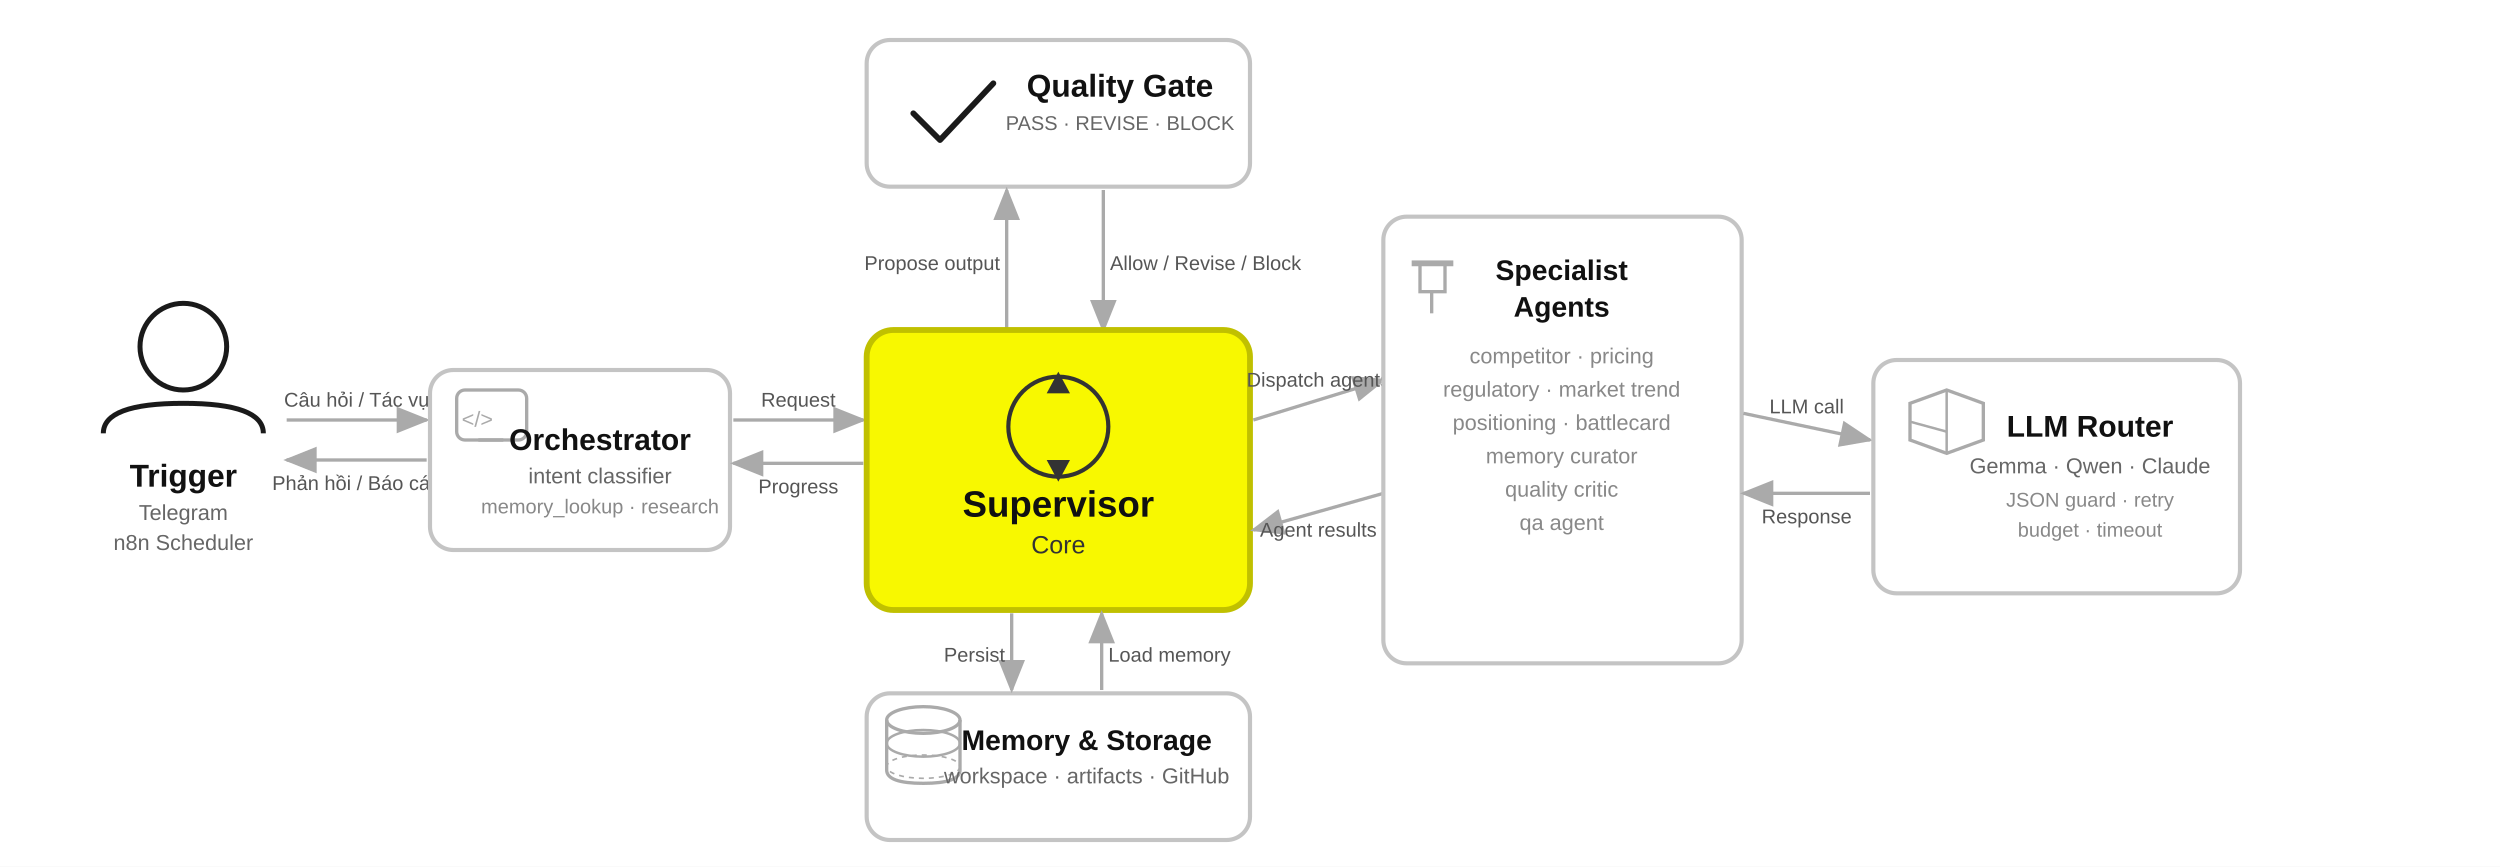
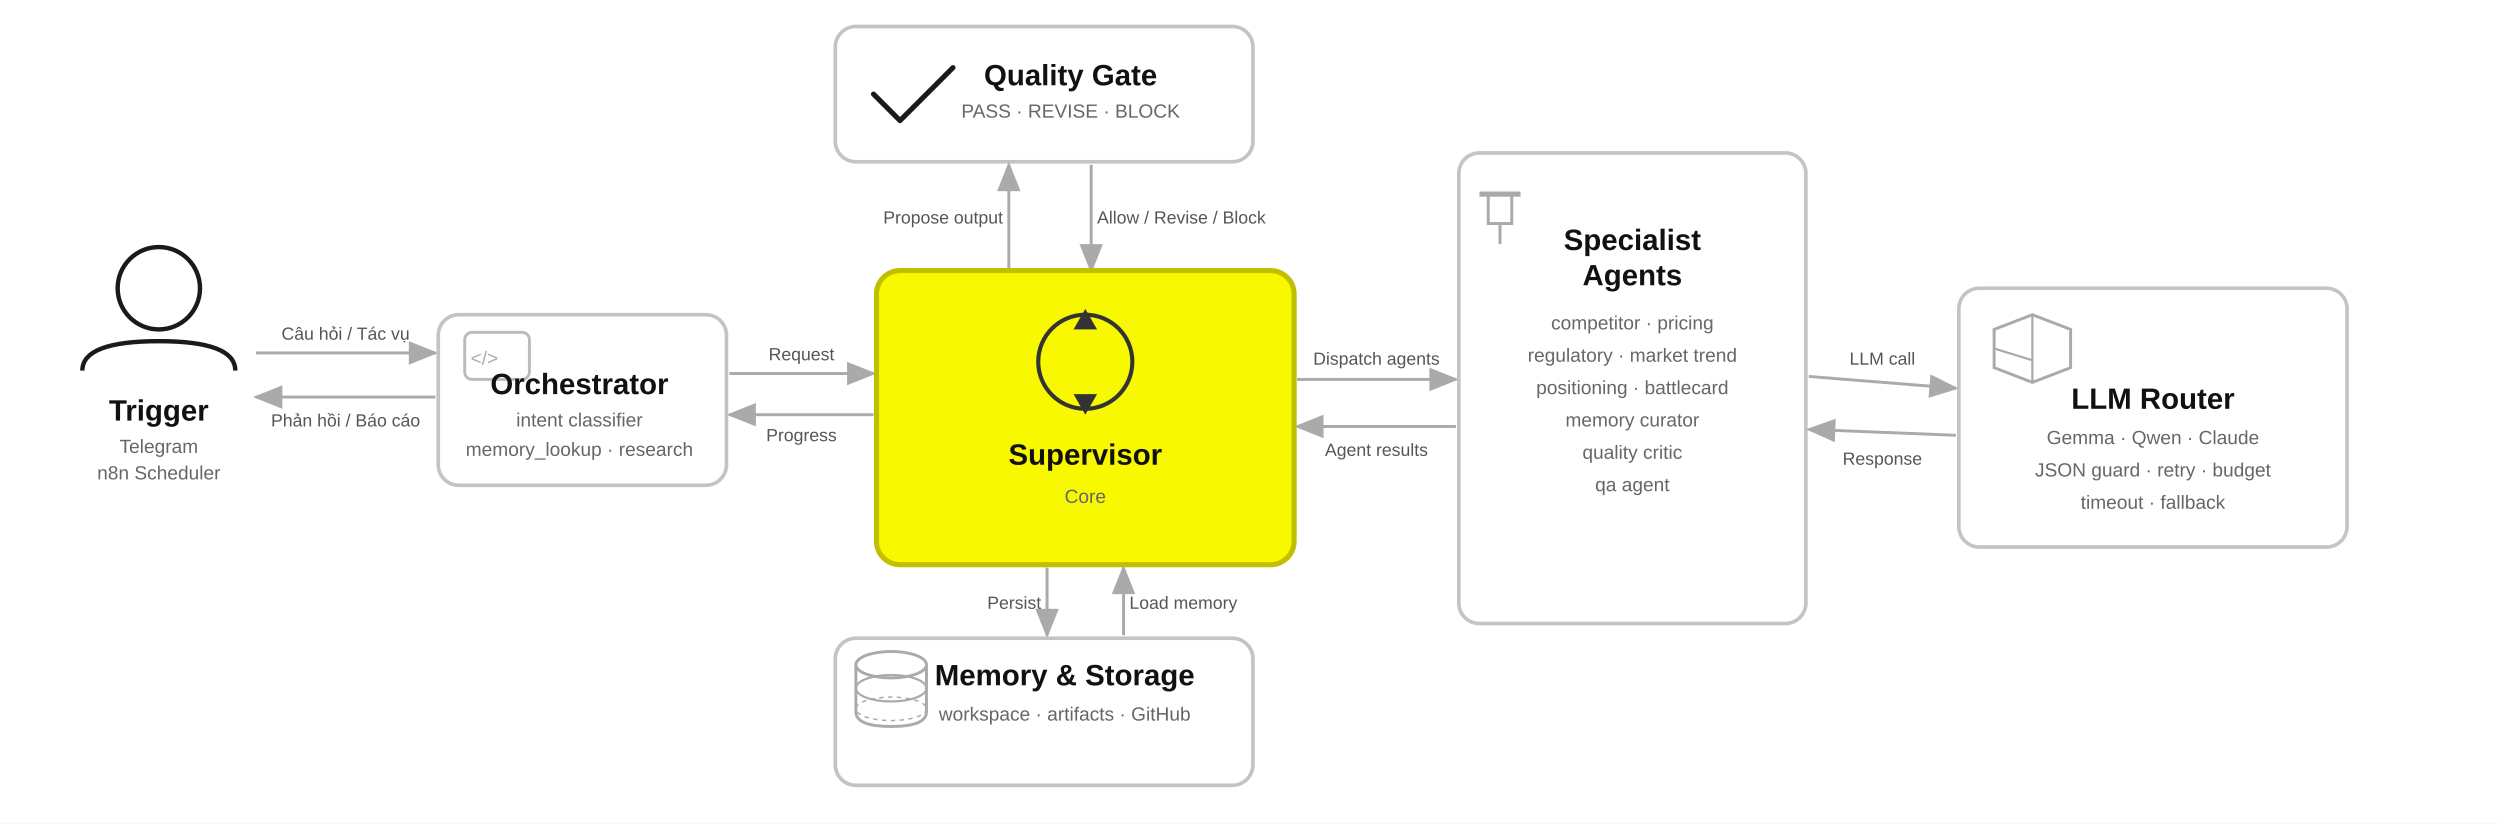
- <svg xmlns="http://www.w3.org/2000/svg" width="1500" height="520" viewBox="0 0 1500 520">
+ <svg xmlns="http://www.w3.org/2000/svg" width="1700" height="560" viewBox="0 0 1700 560">
  <defs>
    <marker id="a" markerWidth="10" markerHeight="8" refX="9" refY="4" orient="auto">
      <path d="M0,0 L10,4 L0,8Z" fill="#aaaaaa" />
    </marker>
    <style>
      text { font-family: Arial, Helvetica, sans-serif; }
-       .node { fill: #ffffff; stroke: #c4c4c4; stroke-width: 2.5; }
+       .node  { fill: #ffffff; stroke: #c4c4c4; stroke-width: 2.5; }
      .node-hi { fill: #f8f800; stroke: #c0c000; stroke-width: 3.5; }
+       .lbl  { font-weight: bold; font-size: 20px; fill: #111111; }
+       .sub  { font-size: 13px; fill: #666666; }
+       .albl { font-size: 12px; fill: #555555; }
    </style>
  </defs>
-   <rect width="1500" height="520" fill="#ffffff" />
-   <circle cx="110" cy="208" r="26" fill="none" stroke="#1a1a1a" stroke-width="3" />
-   <path d="M62,260 Q62,242 110,242 Q158,242 158,260" fill="none" stroke="#1a1a1a" stroke-width="3" />
-   <text font-weight="bold" font-size="19" fill="#111" text-anchor="middle" x="110" y="292">Trigger</text>
-   <text font-size="13" fill="#666" text-anchor="middle" x="110" y="312">Telegram</text>
-   <text font-size="13" fill="#666" text-anchor="middle" x="110" y="330">n8n Scheduler</text>
-   <line x1="172" y1="252" x2="256" y2="252" stroke="#aaaaaa" stroke-width="2" marker-end="url(#a)" />
-   <text font-size="12" fill="#555" text-anchor="middle" x="214" y="244">Câu hỏi / Tác vụ</text>
-   <line x1="256" y1="276" x2="172" y2="276" stroke="#aaaaaa" stroke-width="2" marker-end="url(#a)" />
-   <text font-size="12" fill="#555" text-anchor="middle" x="214" y="294">Phản hồi / Báo cáo</text>
-   <rect class="node" x="258" y="222" width="180" height="108" rx="14" />
-   <rect x="274" y="234" width="42" height="30" rx="5" fill="none" stroke="#aaa" stroke-width="2" />
-   <line x1="287" y1="264" x2="302" y2="264" stroke="#aaa" stroke-width="2" />
-   <text font-family="monospace" font-size="13" fill="#aaa" x="277" y="256">&lt;/&gt;</text>
-   <text font-weight="bold" font-size="18" fill="#111" text-anchor="middle" x="360" y="270">Orchestrator</text>
-   <text font-size="13" fill="#666" text-anchor="middle" x="360" y="290">intent classifier</text>
-   <text font-size="12" fill="#888" text-anchor="middle" x="360" y="308">memory_lookup · research</text>
-   <line x1="440" y1="252" x2="518" y2="252" stroke="#aaaaaa" stroke-width="2" marker-end="url(#a)" />
-   <text font-size="12" fill="#555" text-anchor="middle" x="479" y="244">Request</text>
-   <line x1="518" y1="278" x2="440" y2="278" stroke="#aaaaaa" stroke-width="2" marker-end="url(#a)" />
-   <text font-size="12" fill="#555" text-anchor="middle" x="479" y="296">Progress</text>
-   <rect class="node" x="520" y="24" width="230" height="88" rx="14" />
-   <path d="M548,68 L564,84 L596,50" fill="none" stroke="#1a1a1a" stroke-width="3.5" stroke-linecap="round" stroke-linejoin="round" />
-   <text font-weight="bold" font-size="19" fill="#111" text-anchor="middle" x="672" y="58">Quality Gate</text>
-   <text font-size="12" fill="#666" text-anchor="middle" x="672" y="78">PASS · REVISE · BLOCK</text>
-   <line x1="604" y1="198" x2="604" y2="114" stroke="#aaaaaa" stroke-width="2" marker-end="url(#a)" />
-   <text font-size="12" fill="#555" text-anchor="end" x="600" y="162">Propose output</text>
-   <line x1="662" y1="114" x2="662" y2="198" stroke="#aaaaaa" stroke-width="2" marker-end="url(#a)" />
-   <text font-size="12" fill="#555" text-anchor="start" x="666" y="162">Allow / Revise / Block</text>
-   <rect class="node-hi" x="520" y="198" width="230" height="168" rx="16" />
-   <circle cx="635" cy="256" r="30" fill="none" stroke="#333" stroke-width="2.5" />
-   <polygon points="635,223 628,236 642,236" fill="#333" />
-   <polygon points="635,289 642,276 628,276" fill="#333" />
-   <text font-weight="bold" font-size="22" fill="#111" text-anchor="middle" x="635" y="310">Supervisor</text>
-   <text font-size="15" fill="#333" text-anchor="middle" x="635" y="332">Core</text>
-   <line x1="752" y1="252" x2="830" y2="228" stroke="#aaaaaa" stroke-width="2" marker-end="url(#a)" />
-   <text font-size="12" fill="#555" text-anchor="middle" x="791" y="232">Dispatch agents</text>
-   <line x1="830" y1="296" x2="752" y2="318" stroke="#aaaaaa" stroke-width="2" marker-end="url(#a)" />
-   <text font-size="12" fill="#555" text-anchor="middle" x="791" y="322">Agent results</text>
-   <rect class="node" x="830" y="130" width="215" height="268" rx="14" />
-   <path d="M852,158 L852,175 L867,175 L867,158" fill="none" stroke="#aaa" stroke-width="2" />
-   <line x1="847" y1="158" x2="872" y2="158" stroke="#aaa" stroke-width="3.5" />
-   <line x1="859" y1="175" x2="859" y2="188" stroke="#aaa" stroke-width="2" />
-   <text font-weight="bold" font-size="17" fill="#111" text-anchor="middle" x="937" y="168">Specialist</text>
-   <text font-weight="bold" font-size="17" fill="#111" text-anchor="middle" x="937" y="190">Agents</text>
-   <text font-size="13" fill="#888" text-anchor="middle" x="937" y="218">competitor · pricing</text>
-   <text font-size="13" fill="#888" text-anchor="middle" x="937" y="238">regulatory · market trend</text>
-   <text font-size="13" fill="#888" text-anchor="middle" x="937" y="258">positioning · battlecard</text>
-   <text font-size="13" fill="#888" text-anchor="middle" x="937" y="278">memory curator</text>
-   <text font-size="13" fill="#888" text-anchor="middle" x="937" y="298">quality critic</text>
-   <text font-size="13" fill="#888" text-anchor="middle" x="937" y="318">qa agent</text>
-   <line x1="1046" y1="248" x2="1122" y2="264" stroke="#aaaaaa" stroke-width="2" marker-end="url(#a)" />
-   <text font-size="12" fill="#555" text-anchor="middle" x="1084" y="248">LLM call</text>
-   <line x1="1122" y1="296" x2="1046" y2="296" stroke="#aaaaaa" stroke-width="2" marker-end="url(#a)" />
-   <text font-size="12" fill="#555" text-anchor="middle" x="1084" y="314">Response</text>
-   <rect class="node" x="1124" y="216" width="220" height="140" rx="14" />
-   <path d="M1146,242 L1168,234 L1190,242 L1190,264 L1168,272 L1146,264Z" fill="none" stroke="#aaa" stroke-width="2" />
-   <line x1="1168" y1="234" x2="1168" y2="272" stroke="#aaa" stroke-width="1.5" />
-   <line x1="1146" y1="253" x2="1168" y2="259" stroke="#aaa" stroke-width="1.5" />
-   <text font-weight="bold" font-size="18" fill="#111" text-anchor="middle" x="1254" y="262">LLM Router</text>
-   <text font-size="13" fill="#666" text-anchor="middle" x="1254" y="284">Gemma · Qwen · Claude</text>
-   <text font-size="12" fill="#888" text-anchor="middle" x="1254" y="304">JSON guard · retry</text>
-   <text font-size="12" fill="#888" text-anchor="middle" x="1254" y="322">budget · timeout</text>
-   <rect class="node" x="520" y="416" width="230" height="88" rx="14" />
-   <ellipse cx="554" cy="432" rx="22" ry="8" fill="none" stroke="#aaa" stroke-width="2" />
-   <path d="M532,432 L532,462 Q532,470 554,470 Q576,470 576,462 L576,432" fill="none" stroke="#aaa" stroke-width="2" />
-   <ellipse cx="554" cy="446" rx="22" ry="8" fill="none" stroke="#aaa" stroke-width="1.5" />
-   <ellipse cx="554" cy="460" rx="22" ry="7" fill="none" stroke="#aaa" stroke-width="1" stroke-dasharray="3 3" />
-   <text font-weight="bold" font-size="17" fill="#111" text-anchor="middle" x="652" y="450">Memory &amp; Storage</text>
-   <text font-size="13" fill="#666" text-anchor="middle" x="652" y="470">workspace · artifacts · GitHub</text>
-   <line x1="607" y1="368" x2="607" y2="414" stroke="#aaaaaa" stroke-width="2" marker-end="url(#a)" />
-   <text font-size="12" fill="#555" text-anchor="end" x="603" y="397">Persist</text>
-   <line x1="661" y1="414" x2="661" y2="368" stroke="#aaaaaa" stroke-width="2" marker-end="url(#a)" />
-   <text font-size="12" fill="#555" text-anchor="start" x="665" y="397">Load memory</text>
+   <rect width="1700" height="560" fill="#ffffff" />
+   <circle cx="108" cy="196" r="28" fill="none" stroke="#1a1a1a" stroke-width="3" />
+   <path d="M56,252 Q56,232 108,232 Q160,232 160,252" fill="none" stroke="#1a1a1a" stroke-width="3" />
+   <text class="lbl" text-anchor="middle" x="108" y="286">Trigger</text>
+   <text class="sub" text-anchor="middle" x="108" y="308">Telegram</text>
+   <text class="sub" text-anchor="middle" x="108" y="326">n8n Scheduler</text>
+   <line x1="174" y1="240" x2="296" y2="240" stroke="#aaaaaa" stroke-width="2" marker-end="url(#a)" />
+   <text class="albl" text-anchor="middle" x="235" y="231">Câu hỏi / Tác vụ</text>
+   <line x1="296" y1="270" x2="174" y2="270" stroke="#aaaaaa" stroke-width="2" marker-end="url(#a)" />
+   <text class="albl" text-anchor="middle" x="235" y="290">Phản hồi / Báo cáo</text>
+   <rect class="node" x="298" y="214" width="196" height="116" rx="14" />
+   <rect x="316" y="226" width="44" height="32" rx="5" fill="none" stroke="#bbbbbb" stroke-width="2" />
+   <text font-family="monospace" font-size="13" fill="#aaaaaa" x="320" y="248">&lt;/&gt;</text>
+   <text class="lbl" text-anchor="middle" x="394" y="268">Orchestrator</text>
+   <text class="sub" text-anchor="middle" x="394" y="290">intent classifier</text>
+   <text class="sub" text-anchor="middle" x="394" y="310">memory_lookup · research</text>
+   <line x1="496" y1="254" x2="594" y2="254" stroke="#aaaaaa" stroke-width="2" marker-end="url(#a)" />
+   <text class="albl" text-anchor="middle" x="545" y="245">Request</text>
+   <line x1="594" y1="282" x2="496" y2="282" stroke="#aaaaaa" stroke-width="2" marker-end="url(#a)" />
+   <text class="albl" text-anchor="middle" x="545" y="300">Progress</text>
+   <rect class="node" x="568" y="18" width="284" height="92" rx="14" />
+   <path d="M594,64 L612,82 L648,46" fill="none" stroke="#1a1a1a" stroke-width="3.5" stroke-linecap="round" stroke-linejoin="round" />
+   <text class="lbl" text-anchor="middle" x="728" y="58">Quality Gate</text>
+   <text class="sub" text-anchor="middle" x="728" y="80">PASS · REVISE · BLOCK</text>
+   <line x1="686" y1="184" x2="686" y2="112" stroke="#aaaaaa" stroke-width="2" marker-end="url(#a)" />
+   <text class="albl" text-anchor="end" x="682" y="152">Propose output</text>
+   <line x1="742" y1="112" x2="742" y2="184" stroke="#aaaaaa" stroke-width="2" marker-end="url(#a)" />
+   <text class="albl" text-anchor="start" x="746" y="152">Allow / Revise / Block</text>
+   <rect class="node-hi" x="596" y="184" width="284" height="200" rx="16" />
+   <circle cx="738" cy="246" r="32" fill="none" stroke="#333333" stroke-width="2.8" />
+   <polygon points="738,210 730,224 746,224" fill="#333333" />
+   <polygon points="738,282 746,268 730,268" fill="#333333" />
+   <text class="lbl" font-size="23" text-anchor="middle" x="738" y="316">Supervisor</text>
+   <text class="sub" font-size="16" text-anchor="middle" x="738" y="342">Core</text>
+   <line x1="882" y1="258" x2="990" y2="258" stroke="#aaaaaa" stroke-width="2" marker-end="url(#a)" />
+   <text class="albl" text-anchor="middle" x="936" y="248">Dispatch agents</text>
+   <line x1="990" y1="290" x2="882" y2="290" stroke="#aaaaaa" stroke-width="2" marker-end="url(#a)" />
+   <text class="albl" text-anchor="middle" x="936" y="310">Agent results</text>
+   <rect class="node" x="992" y="104" width="236" height="320" rx="14" />
+   <path d="M1012,132 L1012,152 L1028,152 L1028,132" fill="none" stroke="#aaaaaa" stroke-width="2" />
+   <line x1="1006" y1="132" x2="1034" y2="132" stroke="#aaaaaa" stroke-width="3.5" />
+   <line x1="1020" y1="152" x2="1020" y2="166" stroke="#aaaaaa" stroke-width="2" />
+   <text class="lbl" font-size="18" text-anchor="middle" x="1110" y="170">Specialist</text>
+   <text class="lbl" font-size="18" text-anchor="middle" x="1110" y="194">Agents</text>
+   <text class="sub" text-anchor="middle" x="1110" y="224">competitor · pricing</text>
+   <text class="sub" text-anchor="middle" x="1110" y="246">regulatory · market trend</text>
+   <text class="sub" text-anchor="middle" x="1110" y="268">positioning · battlecard</text>
+   <text class="sub" text-anchor="middle" x="1110" y="290">memory curator</text>
+   <text class="sub" text-anchor="middle" x="1110" y="312">quality critic</text>
+   <text class="sub" text-anchor="middle" x="1110" y="334">qa agent</text>
+   <line x1="1230" y1="256" x2="1330" y2="264" stroke="#aaaaaa" stroke-width="2" marker-end="url(#a)" />
+   <text class="albl" text-anchor="middle" x="1280" y="248">LLM call</text>
+   <line x1="1330" y1="296" x2="1230" y2="292" stroke="#aaaaaa" stroke-width="2" marker-end="url(#a)" />
+   <text class="albl" text-anchor="middle" x="1280" y="316">Response</text>
+   <rect class="node" x="1332" y="196" width="264" height="176" rx="14" />
+   <path d="M1356,224 L1382,214 L1408,224 L1408,250 L1382,260 L1356,250Z" fill="none" stroke="#aaaaaa" stroke-width="2" />
+   <line x1="1382" y1="214" x2="1382" y2="260" stroke="#aaaaaa" stroke-width="1.5" />
+   <line x1="1356" y1="237" x2="1382" y2="245" stroke="#aaaaaa" stroke-width="1.5" />
+   <text class="lbl" text-anchor="middle" x="1464" y="278">LLM Router</text>
+   <text class="sub" text-anchor="middle" x="1464" y="302">Gemma · Qwen · Claude</text>
+   <text class="sub" text-anchor="middle" x="1464" y="324">JSON guard · retry · budget</text>
+   <text class="sub" text-anchor="middle" x="1464" y="346">timeout · fallback</text>
+   <line x1="712" y1="386" x2="712" y2="432" stroke="#aaaaaa" stroke-width="2" marker-end="url(#a)" />
+   <text class="albl" text-anchor="end" x="708" y="414">Persist</text>
+   <line x1="764" y1="432" x2="764" y2="386" stroke="#aaaaaa" stroke-width="2" marker-end="url(#a)" />
+   <text class="albl" text-anchor="start" x="768" y="414">Load memory</text>
+   <rect class="node" x="568" y="434" width="284" height="100" rx="14" />
+   <ellipse cx="606" cy="452" rx="24" ry="9" fill="none" stroke="#aaaaaa" stroke-width="2" />
+   <path d="M582,452 L582,484 Q582,494 606,494 Q630,494 630,484 L630,452" fill="none" stroke="#aaaaaa" stroke-width="2" />
+   <ellipse cx="606" cy="468" rx="24" ry="9" fill="none" stroke="#aaaaaa" stroke-width="1.5" />
+   <ellipse cx="606" cy="482" rx="24" ry="8" fill="none" stroke="#aaaaaa" stroke-width="1" stroke-dasharray="3 3" />
+   <text class="lbl" font-size="18" text-anchor="middle" x="724" y="466">Memory &amp; Storage</text>
+   <text class="sub" text-anchor="middle" x="724" y="490">workspace · artifacts · GitHub</text>
</svg>
